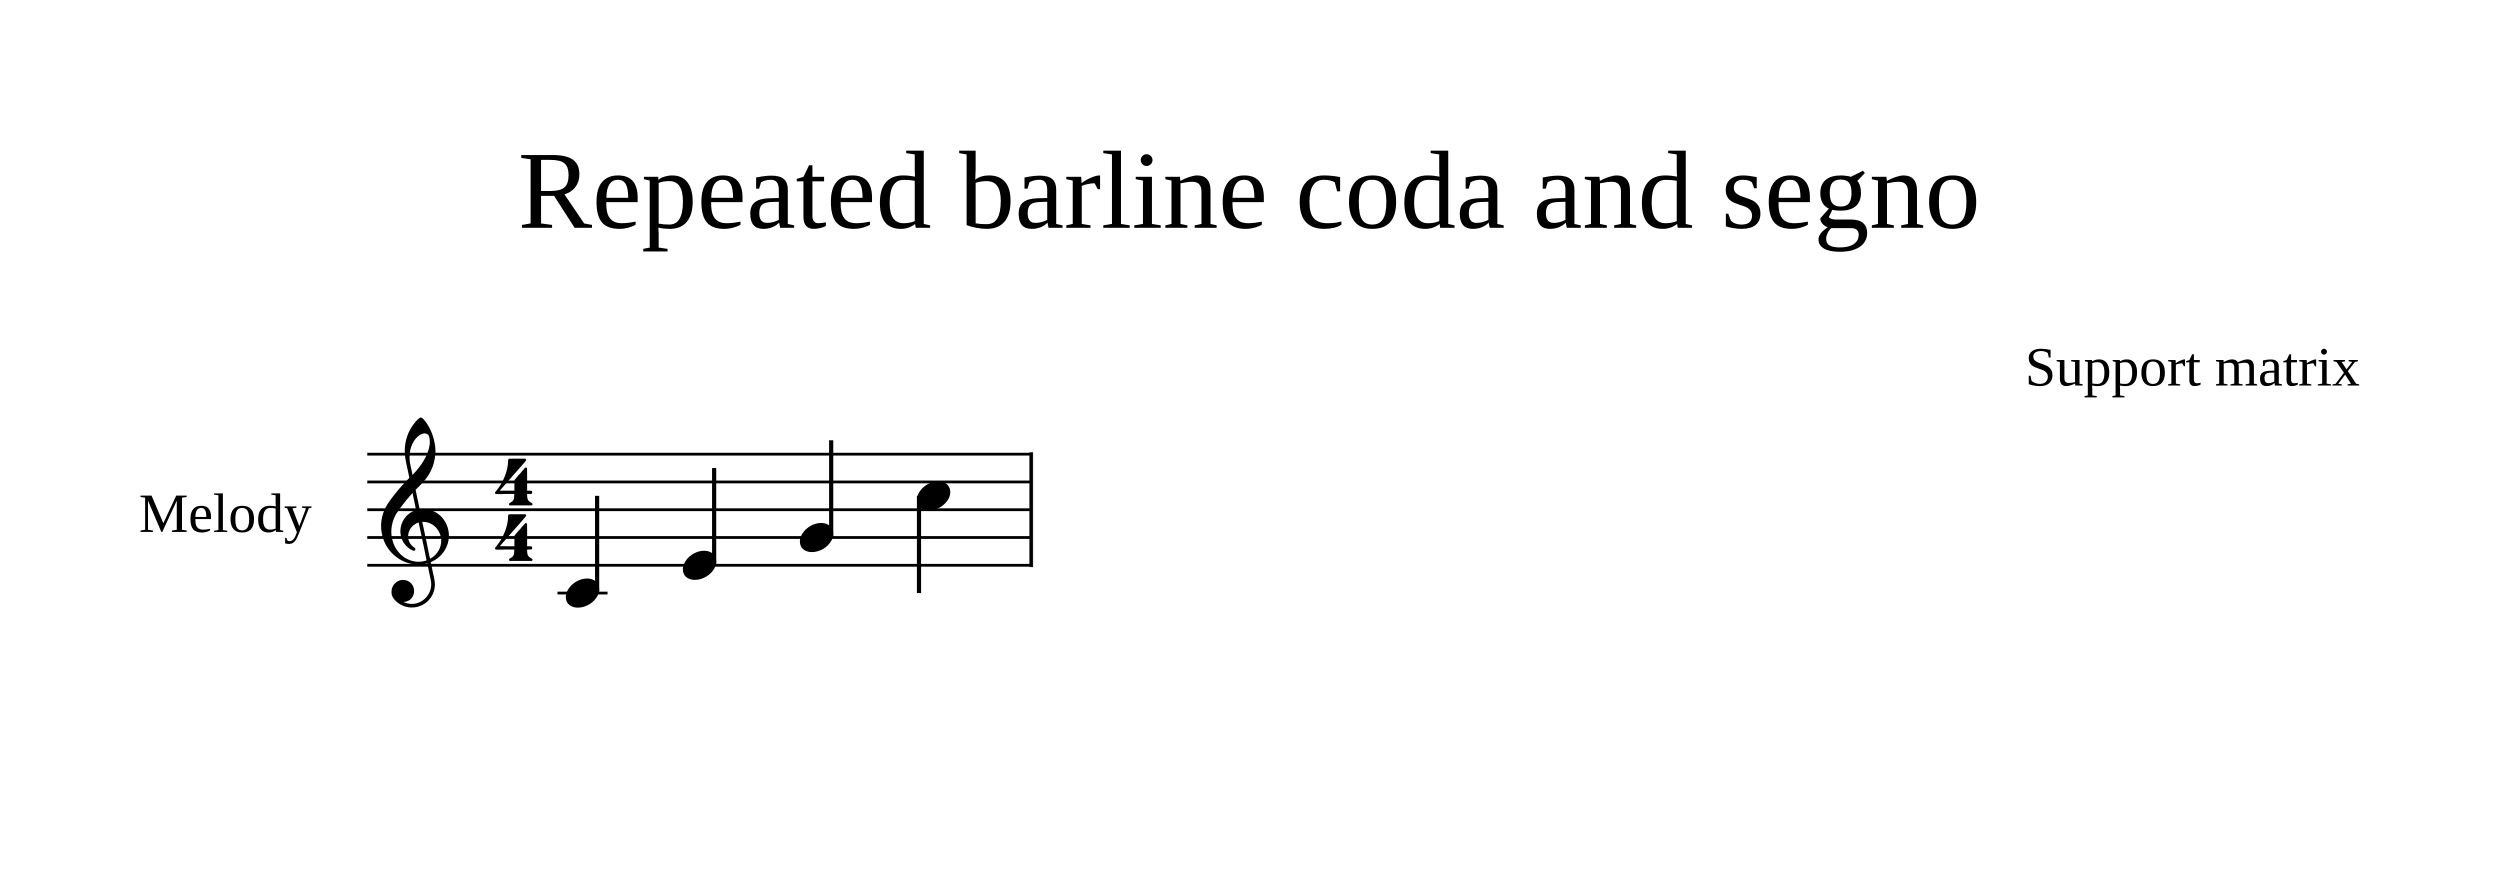
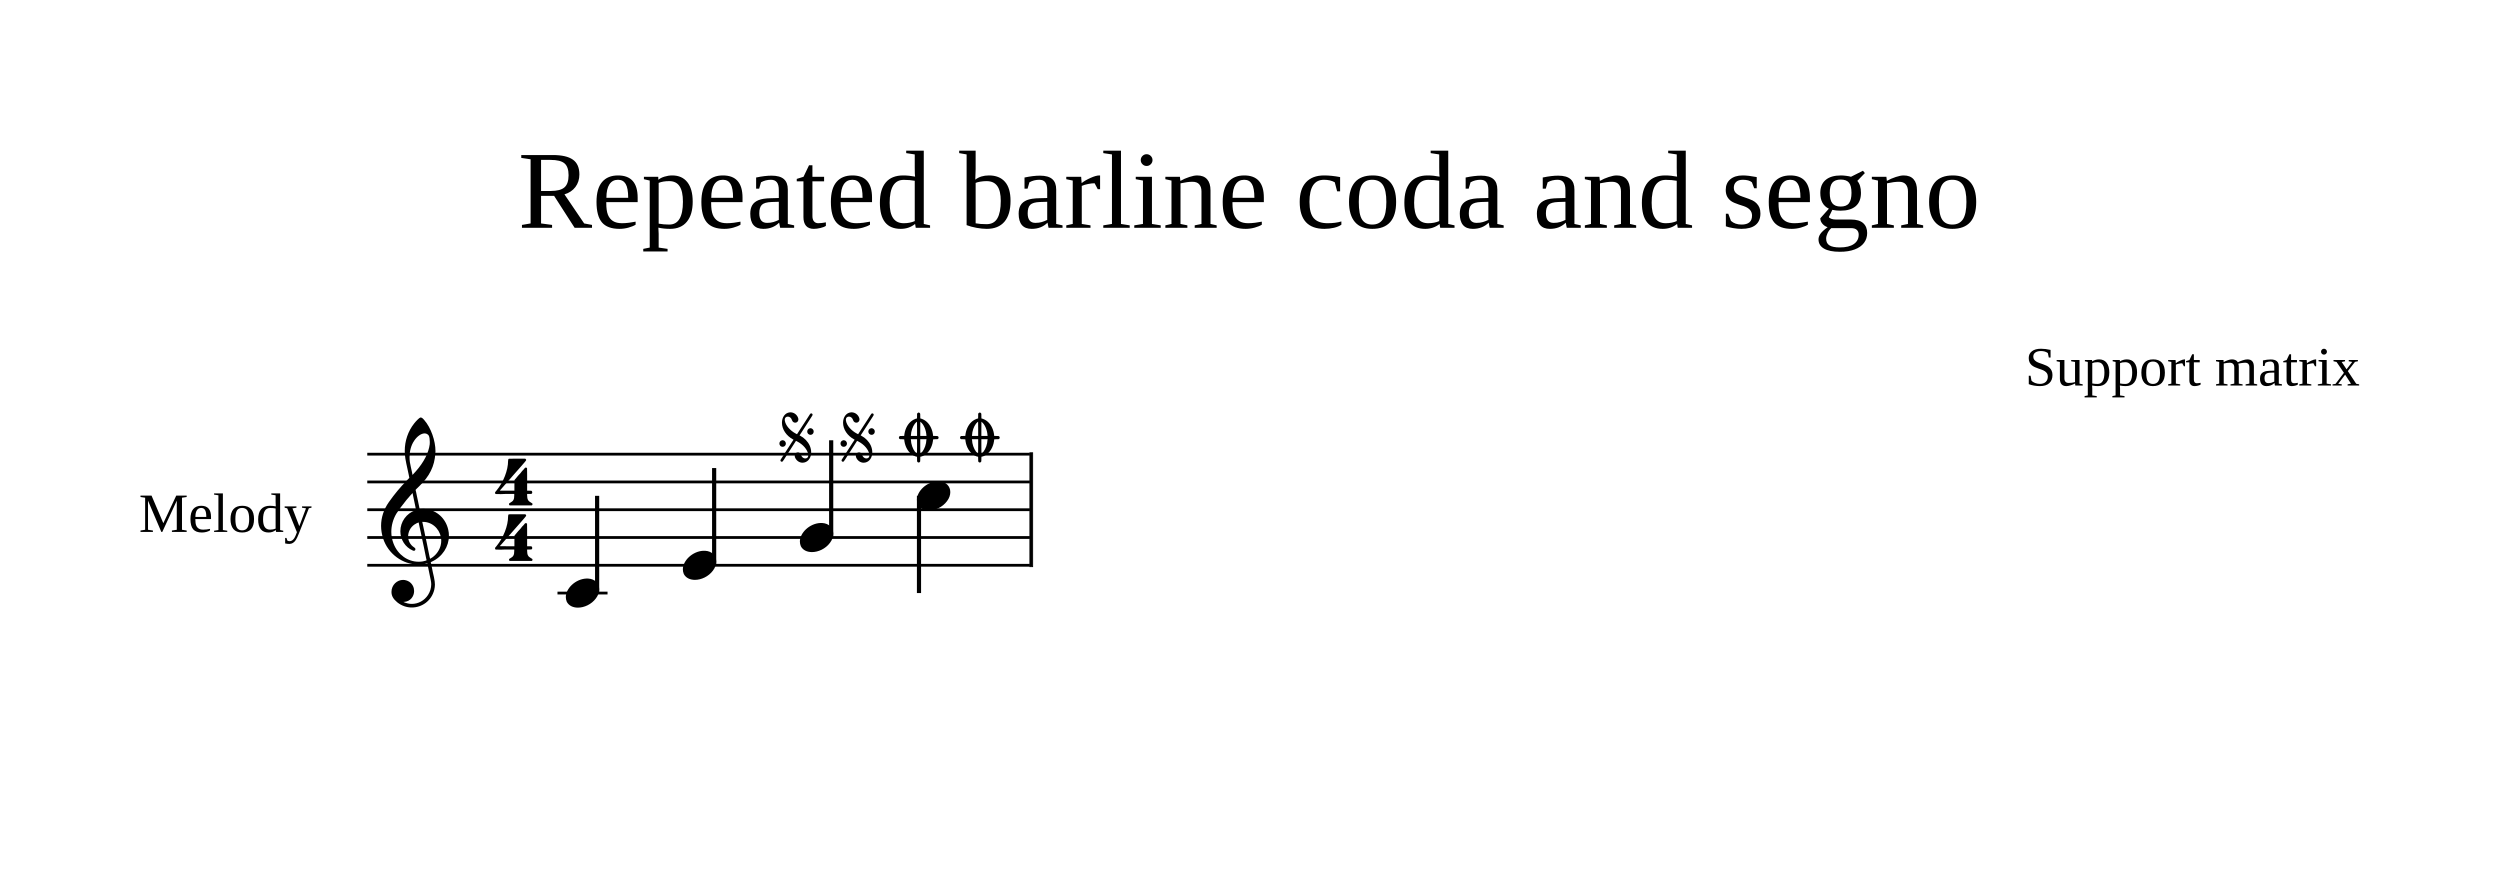
<svg xmlns="http://www.w3.org/2000/svg" id="osmdSvgPage1" width="900" height="318.5" viewBox="0 0 900 318.5" style="background-color: rgb(255, 255, 255);">
  <g class="staffline" id="Melody0-1">
    <g class="vf-measure" id="1">
      <path stroke-width="1" fill="none" stroke="#000000" stroke-dasharray="none" d="M132.217 163.5L370.762 163.5" />
      <path stroke-width="1" fill="none" stroke="#000000" stroke-dasharray="none" d="M132.217 173.5L370.762 173.5" />
      <path stroke-width="1" fill="none" stroke="#000000" stroke-dasharray="none" d="M132.217 183.5L370.762 183.5" />
      <path stroke-width="1" fill="none" stroke="#000000" stroke-dasharray="none" d="M132.217 193.5L370.762 193.5" />
      <path stroke-width="1" fill="none" stroke="#000000" stroke-dasharray="none" d="M132.217 203.5L370.762 203.5" />
      <rect stroke-width="0.3" fill="#000000" stroke="#000000" stroke-dasharray="none" x="370.762" y="163" width="1" height="41" />
      <g class="vf-clef">
        <path stroke-width="0.3" fill="#000000" stroke="none" stroke-dasharray="none" d="M151.271 150.329C151.329 150.3,151.386 150.3,151.473 150.3C151.818 150.3,152.222 150.588,152.798 151.308C155.13 153.986,156.772 158.652,156.772 162.454C156.772 162.742,156.714 162.972,156.714 163.26C156.455 167.782,154.612 171.497,150.954 175.01L149.975 175.961L149.63 176.335L149.63 176.45L149.831 177.314L150.148 178.87L150.465 180.31C150.897 182.268,151.07 183.276,151.07 183.276C151.07 183.276,151.07 183.276,151.07 183.276C151.07 183.276,151.185 183.276,151.329 183.247C151.473 183.247,151.934 183.19,152.423 183.19C152.769 183.19,153.114 183.247,153.287 183.247C157.348 183.766,160.487 186.674,161.38 190.764C161.553 191.426,161.61 192.146,161.61 192.866C161.61 196.754,159.278 200.47,155.39 202.226C155.159 202.37,155.073 202.399,155.073 202.399L155.073 202.428C155.073 202.428,155.246 203.09,155.39 203.839L155.822 206.028L156.225 207.785C156.455 208.908,156.57 209.714,156.57 210.434C156.57 211.068,156.484 211.644,156.34 212.306C155.361 216.31,151.876 218.7,148.247 218.7C146.462 218.7,144.618 218.124,143.006 216.828C141.566 215.618,140.932 214.524,140.932 213.084C140.932 210.55,142.977 208.764,145.108 208.764C145.857 208.764,146.606 208.994,147.326 209.426C148.535 210.262,149.082 211.529,149.082 212.767C149.082 214.668,147.758 216.54,145.482 216.684L145.252 216.684L145.425 216.799C146.375 217.202,147.326 217.404,148.247 217.404C150.58 217.404,152.769 216.223,154.094 214.178C154.842 213.026,155.246 211.673,155.246 210.319C155.246 209.801,155.159 209.282,155.044 208.706C155.044 208.649,154.958 208.188,154.842 207.756C154.209 204.646,153.834 202.831,153.834 202.831C153.834 202.831,153.834 202.831,153.834 202.831C153.777 202.831,153.662 202.831,153.575 202.889C153.287 202.946,152.682 203.09,152.423 203.119C151.79 203.206,151.185 203.234,150.609 203.234C144.964 203.234,139.722 199.433,137.908 193.817C137.447 192.319,137.188 190.822,137.188 189.324C137.188 186.329,138.138 183.391,139.982 180.77C141.998 177.919,144.014 175.471,146.49 172.937L147.354 172.044L147.153 170.978L146.778 169.222L146.289 166.975C146.145 166.14,145.972 165.334,145.943 165.161C145.799 164.21,145.713 163.289,145.713 162.338C145.713 158.71,146.894 155.225,149.111 152.431C149.774 151.567,150.954 150.415,151.271 150.329M153.028 156.031C152.97 156.031,152.884 156.031,152.798 156.031C151.617 156.031,150.09 157.126,149.054 158.738C147.988 160.322,147.441 162.425,147.441 164.585C147.441 165.161,147.47 165.766,147.556 166.37C147.642 166.802,147.671 167.09,147.902 168.127L148.305 169.942C148.42 170.489,148.506 170.921,148.506 170.978L148.506 170.978C148.535 170.978,149.428 169.999,149.716 169.654C152.596 166.399,154.324 162.972,154.698 159.948C154.727 159.66,154.727 159.43,154.727 159.142C154.727 158.249,154.612 157.385,154.41 156.924C154.18 156.463,153.662 156.089,153.028 156.031M148.679 178.294C148.622 177.89,148.535 177.574,148.535 177.516C148.535 177.516,148.535 177.516,148.506 177.516C148.449 177.516,147.21 178.956,146.346 179.964C144.878 181.75,143.322 183.881,142.689 184.918C141.479 186.962,140.874 189.238,140.874 191.484C140.874 192.953,141.162 194.364,141.681 195.718C143.236 199.721,146.807 202.226,150.695 202.226C151.156 202.226,151.674 202.198,152.164 202.111C152.798 201.996,153.575 201.766,153.575 201.679L153.575 201.679C153.575 201.679,153.518 201.391,153.431 201.074L152.596 196.956L151.934 193.874L151.502 191.743L151.041 189.67C150.81 188.431,150.724 188.114,150.724 188.114C150.724 188.114,150.724 188.086,150.695 188.086C150.522 188.086,149.601 188.546,149.198 188.834C147.7 189.871,146.922 191.513,146.922 193.126C146.922 194.652,147.671 196.178,149.111 197.071C149.428 197.273,149.543 197.446,149.543 197.647C149.543 197.676,149.543 197.762,149.543 197.791C149.486 198.137,149.284 198.281,148.996 198.281C148.881 198.281,148.737 198.252,148.564 198.166C145.914 197.014,144.129 194.278,144.129 191.282L144.129 191.282C144.129 187.826,146.289 184.831,149.601 183.65L149.774 183.593L149.486 182.153L148.679 178.294M152.999 187.913C152.769 187.884,152.538 187.884,152.366 187.884C152.308 187.884,152.222 187.884,152.164 187.884L152.02 187.884L152.135 188.402L152.74 191.225L153.114 193.068L153.518 194.882L154.324 198.886L154.641 200.412C154.756 200.815,154.814 201.161,154.842 201.161C154.842 201.161,154.842 201.161,154.842 201.161C154.871 201.161,155.361 200.873,155.678 200.642C157.146 199.606,158.241 197.993,158.644 196.322C158.788 195.775,158.846 195.199,158.846 194.652C158.846 191.311,156.369 188.287,152.999 187.913" />
      </g>
      <g class="vf-timesignature">
        <path stroke-width="0.3" fill="#000000" stroke="none" stroke-dasharray="none" d="M183.228 165.154C183.257 165.126,183.66 165.126,184.898 165.126C185.273 165.126,185.676 165.126,186.194 165.126L189.103 165.126L189.19 165.212C189.334 165.298,189.42 165.442,189.42 165.558C189.42 165.73,189.334 165.846,189.218 165.961C189.19 166.047,188.93 166.278,188.758 166.537L187.231 168.294L185.273 170.511L184.236 171.692L182.681 173.478L180.636 175.81C180.29 176.242,179.916 176.588,179.916 176.588C179.916 176.588,179.916 176.588,179.916 176.588C179.916 176.646,180.175 176.646,182.566 176.646L185.186 176.646L185.186 174.774C185.186 172.873,185.186 172.844,185.215 172.815C185.273 172.729,185.532 172.412,186.54 171.231L186.943 170.799L187.346 170.367L187.951 169.59L188.585 168.927L188.902 168.524C189.017 168.351,189.19 168.322,189.334 168.322C189.506 168.322,189.65 168.409,189.737 168.553C189.766 168.639,189.766 168.697,189.766 170.828C189.766 171.318,189.766 171.922,189.766 172.642L189.766 176.646L190.486 176.646C191.148 176.646,191.177 176.646,191.263 176.674C191.494 176.761,191.609 176.991,191.609 177.25C191.609 177.394,191.58 177.567,191.465 177.682C191.292 177.826,191.263 177.826,190.486 177.826L189.766 177.826L189.766 178.316C189.794 179.785,190.082 180.361,191.206 180.966C191.609 181.167,191.695 181.225,191.695 181.513C191.695 181.714,191.638 181.801,191.494 181.916L191.407 181.945L187.462 181.945L183.545 181.945L183.458 181.916C183.286 181.801,183.257 181.714,183.257 181.513C183.257 181.225,183.286 181.167,183.718 180.966C184.841 180.361,185.129 179.785,185.129 178.316L185.129 177.826L181.817 177.826C181.212 177.884,180.722 177.884,180.319 177.884C178.505 177.884,178.476 177.826,178.447 177.826C178.274 177.769,178.217 177.596,178.217 177.394C178.217 177.394,178.217 177.394,178.217 177.394C178.217 177.193,178.217 177.193,178.793 176.53C181.212 173.593,182.911 169.33,182.911 165.932C182.911 165.414,182.998 165.241,183.228 165.154M184.956 183.529L184.985 183.529L184.898 183.529L184.956 183.529M184.956 164.118L184.985 164.118L184.898 164.118L184.956 164.118" />
        <path stroke-width="0.3" fill="#000000" stroke="none" stroke-dasharray="none" d="M183.228 185.154C183.257 185.126,183.66 185.126,184.898 185.126C185.273 185.126,185.676 185.126,186.194 185.126L189.103 185.126L189.19 185.212C189.334 185.298,189.42 185.442,189.42 185.558C189.42 185.73,189.334 185.846,189.218 185.961C189.19 186.047,188.93 186.278,188.758 186.537L187.231 188.294L185.273 190.511L184.236 191.692L182.681 193.478L180.636 195.81C180.29 196.242,179.916 196.588,179.916 196.588C179.916 196.588,179.916 196.588,179.916 196.588C179.916 196.646,180.175 196.646,182.566 196.646L185.186 196.646L185.186 194.774C185.186 192.873,185.186 192.844,185.215 192.815C185.273 192.729,185.532 192.412,186.54 191.231L186.943 190.799L187.346 190.367L187.951 189.59L188.585 188.927L188.902 188.524C189.017 188.351,189.19 188.322,189.334 188.322C189.506 188.322,189.65 188.409,189.737 188.553C189.766 188.639,189.766 188.697,189.766 190.828C189.766 191.318,189.766 191.922,189.766 192.642L189.766 196.646L190.486 196.646C191.148 196.646,191.177 196.646,191.263 196.674C191.494 196.761,191.609 196.991,191.609 197.25C191.609 197.394,191.58 197.567,191.465 197.682C191.292 197.826,191.263 197.826,190.486 197.826L189.766 197.826L189.766 198.316C189.794 199.785,190.082 200.361,191.206 200.966C191.609 201.167,191.695 201.225,191.695 201.513C191.695 201.714,191.638 201.801,191.494 201.916L191.407 201.945L187.462 201.945L183.545 201.945L183.458 201.916C183.286 201.801,183.257 201.714,183.257 201.513C183.257 201.225,183.286 201.167,183.718 200.966C184.841 200.361,185.129 199.785,185.129 198.316L185.129 197.826L181.817 197.826C181.212 197.884,180.722 197.884,180.319 197.884C178.505 197.884,178.476 197.826,178.447 197.826C178.274 197.769,178.217 197.596,178.217 197.394C178.217 197.394,178.217 197.394,178.217 197.394C178.217 197.193,178.217 197.193,178.793 196.53C181.212 193.593,182.911 189.33,182.911 185.932C182.911 185.414,182.998 185.241,183.228 185.154M184.956 203.529L184.985 203.529L184.898 203.529L184.956 203.529M184.956 184.118L184.985 184.118L184.898 184.118L184.956 184.118" />
      </g>
-       <g class="vf-ledgers" id="vf-auto1042ledgers">
+       <g class="vf-ledgers" id="vf-auto1003ledgers">
        <path stroke-width="1" fill="none" stroke="#000000" stroke-dasharray="none" d="M200.695 213.5L218.713 213.5" />
      </g>
-       <g class="vf-stavenote" id="vf-auto1042">
+       <g class="vf-stavenote" id="vf-auto1003">
        <g class="vf-note" pointer-events="bounding-box">
          <g class="vf-stem" pointer-events="bounding-box">
-             <path stroke-width="1.5" fill="none" stroke="#000000" stroke-dasharray="none" class="vf-stem" id="vf-auto1042-stem" d="M214.963 213.5L214.963 178.5" />
+             <path stroke-width="1.5" fill="none" stroke="#000000" stroke-dasharray="none" class="vf-stem" id="vf-auto1003-stem" d="M214.963 213.5L214.963 178.5" />
          </g>
          <g class="vf-notehead" pointer-events="bounding-box">
            <path stroke-width="0.3" fill="#000000" stroke="none" stroke-dasharray="none" d="M211.052 208.277C211.164 208.277,211.333 208.277,211.361 208.277C211.361 208.277,211.389 208.277,211.389 208.277C211.389 208.277,211.558 208.277,211.698 208.277C214.225 208.418,215.713 210.074,215.713 212.152C215.713 213.163,215.376 214.314,214.534 215.409C212.934 217.572,210.322 218.751,208.048 218.751C206.279 218.751,204.762 218.049,204.032 216.617C203.808 216.055,203.695 215.522,203.695 214.932C203.695 211.871,207.121 208.474,211.052 208.277" />
          </g>
        </g>
        <g class="vf-modifiers" />
      </g>
-       <g class="vf-stavenote" id="vf-auto1046">
+       <g class="vf-stavenote" id="vf-auto1008">
        <g class="vf-note" pointer-events="bounding-box">
          <g class="vf-stem" pointer-events="bounding-box">
-             <path stroke-width="1.5" fill="none" stroke="#000000" stroke-dasharray="none" class="vf-stem" id="vf-auto1046-stem" d="M257.094 203.5L257.094 168.5" />
+             <path stroke-width="1.5" fill="none" stroke="#000000" stroke-dasharray="none" class="vf-stem" id="vf-auto1008-stem" d="M257.094 203.5L257.094 168.5" />
          </g>
          <g class="vf-notehead" pointer-events="bounding-box">
            <path stroke-width="0.3" fill="#000000" stroke="none" stroke-dasharray="none" d="M253.183 198.277C253.295 198.277,253.463 198.277,253.491 198.277C253.491 198.277,253.52 198.277,253.52 198.277C253.52 198.277,253.688 198.277,253.828 198.277C256.356 198.418,257.844 200.074,257.844 202.152C257.844 203.163,257.507 204.314,256.664 205.409C255.064 207.572,252.452 208.751,250.178 208.751C248.409 208.751,246.893 208.049,246.163 206.617C245.938 206.055,245.826 205.522,245.826 204.932C245.826 201.871,249.251 198.474,253.183 198.277" />
          </g>
        </g>
        <g class="vf-modifiers" />
      </g>
-       <g class="vf-stavenote" id="vf-auto1050">
+       <g class="vf-stavenote" id="vf-auto1012">
        <g class="vf-note" pointer-events="bounding-box">
          <g class="vf-stem" pointer-events="bounding-box">
-             <path stroke-width="1.5" fill="none" stroke="#000000" stroke-dasharray="none" class="vf-stem" id="vf-auto1050-stem" d="M299.224 193.5L299.224 158.5" />
+             <path stroke-width="1.5" fill="none" stroke="#000000" stroke-dasharray="none" class="vf-stem" id="vf-auto1012-stem" d="M299.224 193.5L299.224 158.5" />
          </g>
          <g class="vf-notehead" pointer-events="bounding-box">
            <path stroke-width="0.3" fill="#000000" stroke="none" stroke-dasharray="none" d="M295.313 188.277C295.425 188.277,295.594 188.277,295.622 188.277C295.622 188.277,295.65 188.277,295.65 188.277C295.65 188.277,295.818 188.277,295.959 188.277C298.486 188.418,299.974 190.074,299.974 192.152C299.974 193.163,299.637 194.314,298.795 195.409C297.194 197.572,294.583 198.751,292.308 198.751C290.539 198.751,289.023 198.049,288.293 196.617C288.068 196.055,287.956 195.522,287.956 194.932C287.956 191.871,291.382 188.474,295.313 188.277" />
          </g>
        </g>
        <g class="vf-modifiers" />
      </g>
-       <g class="vf-stavenote" id="vf-auto1054">
+       <g class="vf-stavenote" id="vf-auto1016">
        <g class="vf-note" pointer-events="bounding-box">
          <g class="vf-stem" pointer-events="bounding-box">
-             <path stroke-width="1.5" fill="none" stroke="#000000" stroke-dasharray="none" class="vf-stem" id="vf-auto1054-stem" d="M330.836 178.5L330.836 213.5" />
+             <path stroke-width="1.5" fill="none" stroke="#000000" stroke-dasharray="none" class="vf-stem" id="vf-auto1016-stem" d="M330.836 178.5L330.836 213.5" />
          </g>
          <g class="vf-notehead" pointer-events="bounding-box">
            <path stroke-width="0.3" fill="#000000" stroke="none" stroke-dasharray="none" d="M337.443 173.277C337.556 173.277,337.724 173.277,337.752 173.277C337.752 173.277,337.78 173.277,337.78 173.277C337.78 173.277,337.949 173.277,338.089 173.277C340.616 173.418,342.105 175.074,342.105 177.152C342.105 178.163,341.768 179.314,340.925 180.409C339.325 182.572,336.713 183.751,334.439 183.751C332.67 183.751,331.153 183.049,330.423 181.617C330.199 181.055,330.086 180.522,330.086 179.932C330.086 176.871,333.512 173.474,337.443 173.277" />
          </g>
        </g>
        <g class="vf-modifiers" />
      </g>
+     </g>
+     <g class="vf-barlinesymbol" id="vf-barlinesymbol-1" data-kinds="segno,segno,coda,coda">
+       <path stroke-width="0.3" fill="#000000" stroke="none" stroke-dasharray="none" d="M284.272 148.458C284.385 148.44,284.478 148.44,284.572 148.44C285.807 148.44,286.93 149.263,287.342 150.517C287.398 150.667,287.417 150.836,287.417 150.985C287.417 151.641,286.949 152.165,286.294 152.165C285.732 152.165,285.339 151.847,285.133 151.304C284.89 150.461,284.272 149.975,283.636 149.975C283.486 149.975,283.336 149.993,283.186 150.049C282.737 150.237,282.513 150.592,282.513 151.116C282.513 151.248,282.513 151.379,282.55 151.51C282.85 153.194,284.422 155.01,286.519 156.115C286.687 156.19,286.856 156.264,286.874 156.283L286.93 156.321L286.949 156.283C286.987 156.227,287.511 155.403,288.952 153.176L290.3 151.116L291.292 149.563C291.667 148.964,291.704 148.926,291.779 148.889C291.873 148.833,291.947 148.814,292.06 148.814C292.303 148.814,292.528 149.02,292.528 149.301L292.528 149.319C292.528 149.45,292.528 149.488,292.135 150.087L288.54 155.665L287.866 156.695L287.848 156.732L287.979 156.807C289.589 157.65,290.824 158.941,291.498 160.42C291.854 161.225,292.022 162.068,292.022 162.835C292.022 164.632,291.086 166.167,289.533 166.504C289.327 166.56,289.121 166.579,288.915 166.579C287.717 166.579,286.594 165.774,286.163 164.539C286.107 164.352,286.088 164.202,286.088 164.033C286.088 163.397,286.537 162.873,287.23 162.873C287.773 162.873,288.147 163.153,288.353 163.734C288.615 164.557,289.252 165.044,289.87 165.044C290.019 165.044,290.169 165.025,290.319 164.969C290.787 164.801,290.974 164.426,290.974 163.902C290.974 163.771,290.974 163.64,290.955 163.528C290.656 161.824,289.102 160.008,286.987 158.923C286.799 158.848,286.65 158.773,286.612 158.736L286.575 158.717L286.537 158.736C286.519 158.773,285.976 159.615,284.553 161.824L283.205 163.902L282.213 165.475C281.82 166.074,281.801 166.074,281.726 166.149C281.633 166.186,281.539 166.224,281.446 166.224C281.183 166.224,280.959 166.018,280.959 165.737L280.959 165.699C280.959 165.55,280.996 165.55,281.371 164.951L284.965 159.353L285.658 158.324L285.658 158.305L285.526 158.211C283.055 156.882,281.502 154.542,281.502 152.184L281.502 152.184C281.502 150.162,282.644 148.627,284.272 148.458M291.517 154.187C291.592 154.187,291.667 154.149,291.742 154.149C292.135 154.149,292.509 154.374,292.734 154.711C292.865 154.879,292.921 155.123,292.921 155.347C292.921 155.591,292.865 155.815,292.734 156.021C292.509 156.358,292.135 156.545,291.779 156.545C291.442 156.545,291.142 156.414,290.899 156.152C290.693 155.928,290.6 155.647,290.6 155.347C290.6 154.842,290.937 154.318,291.517 154.187M281.502 158.511C281.577 158.473,281.651 158.473,281.726 158.473C282.026 158.473,282.363 158.604,282.587 158.867C282.793 159.072,282.906 159.391,282.906 159.672C282.906 159.915,282.85 160.14,282.718 160.327C282.494 160.682,282.101 160.851,281.726 160.851C281.427 160.851,281.109 160.739,280.884 160.476C280.678 160.252,280.584 159.952,280.584 159.672C280.584 159.147,280.903 158.642,281.502 158.511" />
+       <path stroke-width="0.3" fill="#000000" stroke="none" stroke-dasharray="none" d="M306.272 148.458C306.385 148.44,306.478 148.44,306.572 148.44C307.807 148.44,308.93 149.263,309.342 150.517C309.398 150.667,309.417 150.836,309.417 150.985C309.417 151.641,308.949 152.165,308.294 152.165C307.732 152.165,307.339 151.847,307.133 151.304C306.89 150.461,306.272 149.975,305.636 149.975C305.486 149.975,305.336 149.993,305.186 150.049C304.737 150.237,304.513 150.592,304.513 151.116C304.513 151.248,304.513 151.379,304.55 151.51C304.85 153.194,306.422 155.01,308.519 156.115C308.687 156.19,308.856 156.264,308.874 156.283L308.93 156.321L308.949 156.283C308.987 156.227,309.511 155.403,310.952 153.176L312.3 151.116L313.292 149.563C313.667 148.964,313.704 148.926,313.779 148.889C313.873 148.833,313.947 148.814,314.06 148.814C314.303 148.814,314.528 149.02,314.528 149.301L314.528 149.319C314.528 149.45,314.528 149.488,314.135 150.087L310.54 155.665L309.866 156.695L309.848 156.732L309.979 156.807C311.589 157.65,312.824 158.941,313.498 160.42C313.854 161.225,314.022 162.068,314.022 162.835C314.022 164.632,313.086 166.167,311.533 166.504C311.327 166.56,311.121 166.579,310.915 166.579C309.717 166.579,308.594 165.774,308.163 164.539C308.107 164.352,308.088 164.202,308.088 164.033C308.088 163.397,308.537 162.873,309.23 162.873C309.773 162.873,310.147 163.153,310.353 163.734C310.615 164.557,311.252 165.044,311.87 165.044C312.019 165.044,312.169 165.025,312.319 164.969C312.787 164.801,312.974 164.426,312.974 163.902C312.974 163.771,312.974 163.64,312.955 163.528C312.656 161.824,311.102 160.008,308.987 158.923C308.799 158.848,308.65 158.773,308.612 158.736L308.575 158.717L308.537 158.736C308.519 158.773,307.976 159.615,306.553 161.824L305.205 163.902L304.213 165.475C303.82 166.074,303.801 166.074,303.726 166.149C303.633 166.186,303.539 166.224,303.446 166.224C303.183 166.224,302.959 166.018,302.959 165.737L302.959 165.699C302.959 165.55,302.996 165.55,303.371 164.951L306.965 159.353L307.658 158.324L307.658 158.305L307.526 158.211C305.055 156.882,303.502 154.542,303.502 152.184L303.502 152.184C303.502 150.162,304.644 148.627,306.272 148.458M313.517 154.187C313.592 154.187,313.667 154.149,313.742 154.149C314.135 154.149,314.509 154.374,314.734 154.711C314.865 154.879,314.921 155.123,314.921 155.347C314.921 155.591,314.865 155.815,314.734 156.021C314.509 156.358,314.135 156.545,313.779 156.545C313.442 156.545,313.142 156.414,312.899 156.152C312.693 155.928,312.6 155.647,312.6 155.347C312.6 154.842,312.937 154.318,313.517 154.187M303.502 158.511C303.577 158.473,303.651 158.473,303.726 158.473C304.026 158.473,304.363 158.604,304.587 158.867C304.793 159.072,304.906 159.391,304.906 159.672C304.906 159.915,304.85 160.14,304.718 160.327C304.494 160.682,304.101 160.851,303.726 160.851C303.427 160.851,303.109 160.739,302.884 160.476C302.678 160.252,302.584 159.952,302.584 159.672C302.584 159.147,302.903 158.642,303.502 158.511" />
+       <path stroke-width="0.3" fill="#000000" stroke="none" stroke-dasharray="none" d="M330.555 148.56C330.578 148.514,330.647 148.514,330.716 148.514C330.785 148.514,330.854 148.514,330.877 148.56C330.992 148.584,331.131 148.676,331.2 148.791C331.292 148.952,331.292 148.952,331.292 149.828C331.292 150.611,331.315 150.634,331.315 150.634C331.545 150.634,332.26 150.934,332.628 151.141C334.103 151.97,335.14 153.422,335.67 155.403C335.762 155.749,335.923 156.671,335.923 156.947C335.923 156.947,336.176 156.947,336.683 156.947C337.49 156.947,337.49 156.947,337.651 157.062C337.812 157.154,337.904 157.362,337.904 157.523C337.904 157.753,337.812 157.938,337.651 158.03C337.49 158.122,337.49 158.122,336.683 158.122C336.176 158.122,335.923 158.168,335.923 158.168C335.923 158.422,335.762 159.343,335.67 159.689C335.14 161.67,334.103 163.122,332.628 163.951C332.26 164.182,331.545 164.435,331.315 164.435C331.315 164.435,331.292 164.481,331.292 165.218L331.292 165.334C331.292 166.117,331.292 166.117,331.154 166.278C331.062 166.44,330.877 166.509,330.739 166.509C330.555 166.509,330.37 166.44,330.278 166.278C330.14 166.117,330.14 166.117,330.14 165.334L330.14 165.218C330.14 164.481,330.14 164.435,330.117 164.435C329.886 164.435,329.172 164.182,328.804 163.951C327.329 163.122,326.292 161.67,325.762 159.689C325.67 159.343,325.509 158.422,325.509 158.168C325.509 158.168,325.278 158.122,324.795 158.122C323.988 158.122,323.988 158.122,323.85 158.03C323.689 157.938,323.597 157.753,323.597 157.546C323.597 157.316,323.758 157.062,323.988 156.97C324.057 156.97,324.219 156.947,324.795 156.947C325.255 156.947,325.509 156.947,325.509 156.947C325.509 156.671,325.67 155.749,325.762 155.403C326.292 153.422,327.329 151.97,328.804 151.141C329.172 150.934,329.886 150.634,330.117 150.634C330.14 150.634,330.14 150.611,330.14 149.828C330.14 149.16,330.14 148.998,330.14 148.952C330.209 148.791,330.37 148.63,330.555 148.56M330.14 154.367C330.14 152.961,330.117 151.809,330.117 151.809C330.048 151.809,329.541 152.293,329.357 152.523C328.573 153.537,327.974 155.242,327.928 156.74L327.882 156.947L329.011 156.947L330.14 156.947L330.14 154.367M331.43 151.924C331.384 151.855,331.315 151.809,331.315 151.809C331.315 151.809,331.292 152.961,331.292 154.367L331.292 156.947L332.421 156.947L333.55 156.947L333.504 156.74C333.412 154.827,332.536 152.754,331.43 151.924M330.14 160.726L330.14 158.122L329.011 158.122L327.882 158.122L327.928 158.329C327.974 159.85,328.573 161.555,329.357 162.569C329.541 162.799,330.048 163.283,330.117 163.283C330.117 163.283,330.14 162.131,330.14 160.726M333.504 158.329L333.55 158.122L332.421 158.122L331.292 158.122L331.292 160.726C331.292 162.131,331.315 163.283,331.315 163.283C331.384 163.283,331.891 162.799,332.075 162.569C332.859 161.555,333.458 159.85,333.504 158.329" />
+       <path stroke-width="0.3" fill="#000000" stroke="none" stroke-dasharray="none" d="M352.555 148.56C352.578 148.514,352.647 148.514,352.716 148.514C352.785 148.514,352.854 148.514,352.877 148.56C352.992 148.584,353.131 148.676,353.2 148.791C353.292 148.952,353.292 148.952,353.292 149.828C353.292 150.611,353.315 150.634,353.315 150.634C353.545 150.634,354.26 150.934,354.628 151.141C356.103 151.97,357.14 153.422,357.67 155.403C357.762 155.749,357.923 156.671,357.923 156.947C357.923 156.947,358.176 156.947,358.683 156.947C359.49 156.947,359.49 156.947,359.651 157.062C359.812 157.154,359.904 157.362,359.904 157.523C359.904 157.753,359.812 157.938,359.651 158.03C359.49 158.122,359.49 158.122,358.683 158.122C358.176 158.122,357.923 158.168,357.923 158.168C357.923 158.422,357.762 159.343,357.67 159.689C357.14 161.67,356.103 163.122,354.628 163.951C354.26 164.182,353.545 164.435,353.315 164.435C353.315 164.435,353.292 164.481,353.292 165.218L353.292 165.334C353.292 166.117,353.292 166.117,353.154 166.278C353.062 166.44,352.877 166.509,352.739 166.509C352.555 166.509,352.37 166.44,352.278 166.278C352.14 166.117,352.14 166.117,352.14 165.334L352.14 165.218C352.14 164.481,352.14 164.435,352.117 164.435C351.886 164.435,351.172 164.182,350.804 163.951C349.329 163.122,348.292 161.67,347.762 159.689C347.67 159.343,347.509 158.422,347.509 158.168C347.509 158.168,347.278 158.122,346.795 158.122C345.988 158.122,345.988 158.122,345.85 158.03C345.689 157.938,345.597 157.753,345.597 157.546C345.597 157.316,345.758 157.062,345.988 156.97C346.057 156.97,346.219 156.947,346.795 156.947C347.255 156.947,347.509 156.947,347.509 156.947C347.509 156.671,347.67 155.749,347.762 155.403C348.292 153.422,349.329 151.97,350.804 151.141C351.172 150.934,351.886 150.634,352.117 150.634C352.14 150.634,352.14 150.611,352.14 149.828C352.14 149.16,352.14 148.998,352.14 148.952C352.209 148.791,352.37 148.63,352.555 148.56M352.14 154.367C352.14 152.961,352.117 151.809,352.117 151.809C352.048 151.809,351.541 152.293,351.357 152.523C350.573 153.537,349.974 155.242,349.928 156.74L349.882 156.947L351.011 156.947L352.14 156.947L352.14 154.367M353.43 151.924C353.384 151.855,353.315 151.809,353.315 151.809C353.315 151.809,353.292 152.961,353.292 154.367L353.292 156.947L354.421 156.947L355.55 156.947L355.504 156.74C355.412 154.827,354.536 152.754,353.43 151.924M352.14 160.726L352.14 158.122L351.011 158.122L349.882 158.122L349.928 158.329C349.974 159.85,350.573 161.555,351.357 162.569C351.541 162.799,352.048 163.283,352.117 163.283C352.117 163.283,352.14 162.131,352.14 160.726M355.504 158.329L355.55 158.122L354.421 158.122L353.292 158.122L353.292 160.726C353.292 162.131,353.315 163.283,353.315 163.283C353.384 163.283,353.891 162.799,354.075 162.569C354.859 161.555,355.458 159.85,355.504 158.329" />
    </g>
  </g>
  <g class="vf-text">
    <text stroke-width="0.3" fill="#000000" stroke="none" stroke-dasharray="none" font-family="Times New Roman" font-size="20px" font-weight="normal" font-style="normal" x="50" y="191.5">Melody</text>
  </g>
  <g class="vf-text">
    <text stroke-width="0.3" fill="#000000" stroke="none" stroke-dasharray="none" font-family="Times New Roman" font-size="40px" font-weight="normal" font-style="normal" x="186.5" y="82">Repeated barline coda and segno</text>
  </g>
  <g class="vf-text">
    <text stroke-width="0.3" fill="#000000" stroke="none" stroke-dasharray="none" font-family="Times New Roman" font-size="20px" font-weight="normal" font-style="normal" x="729" y="138.8">Support matrix</text>
  </g>
</svg>
